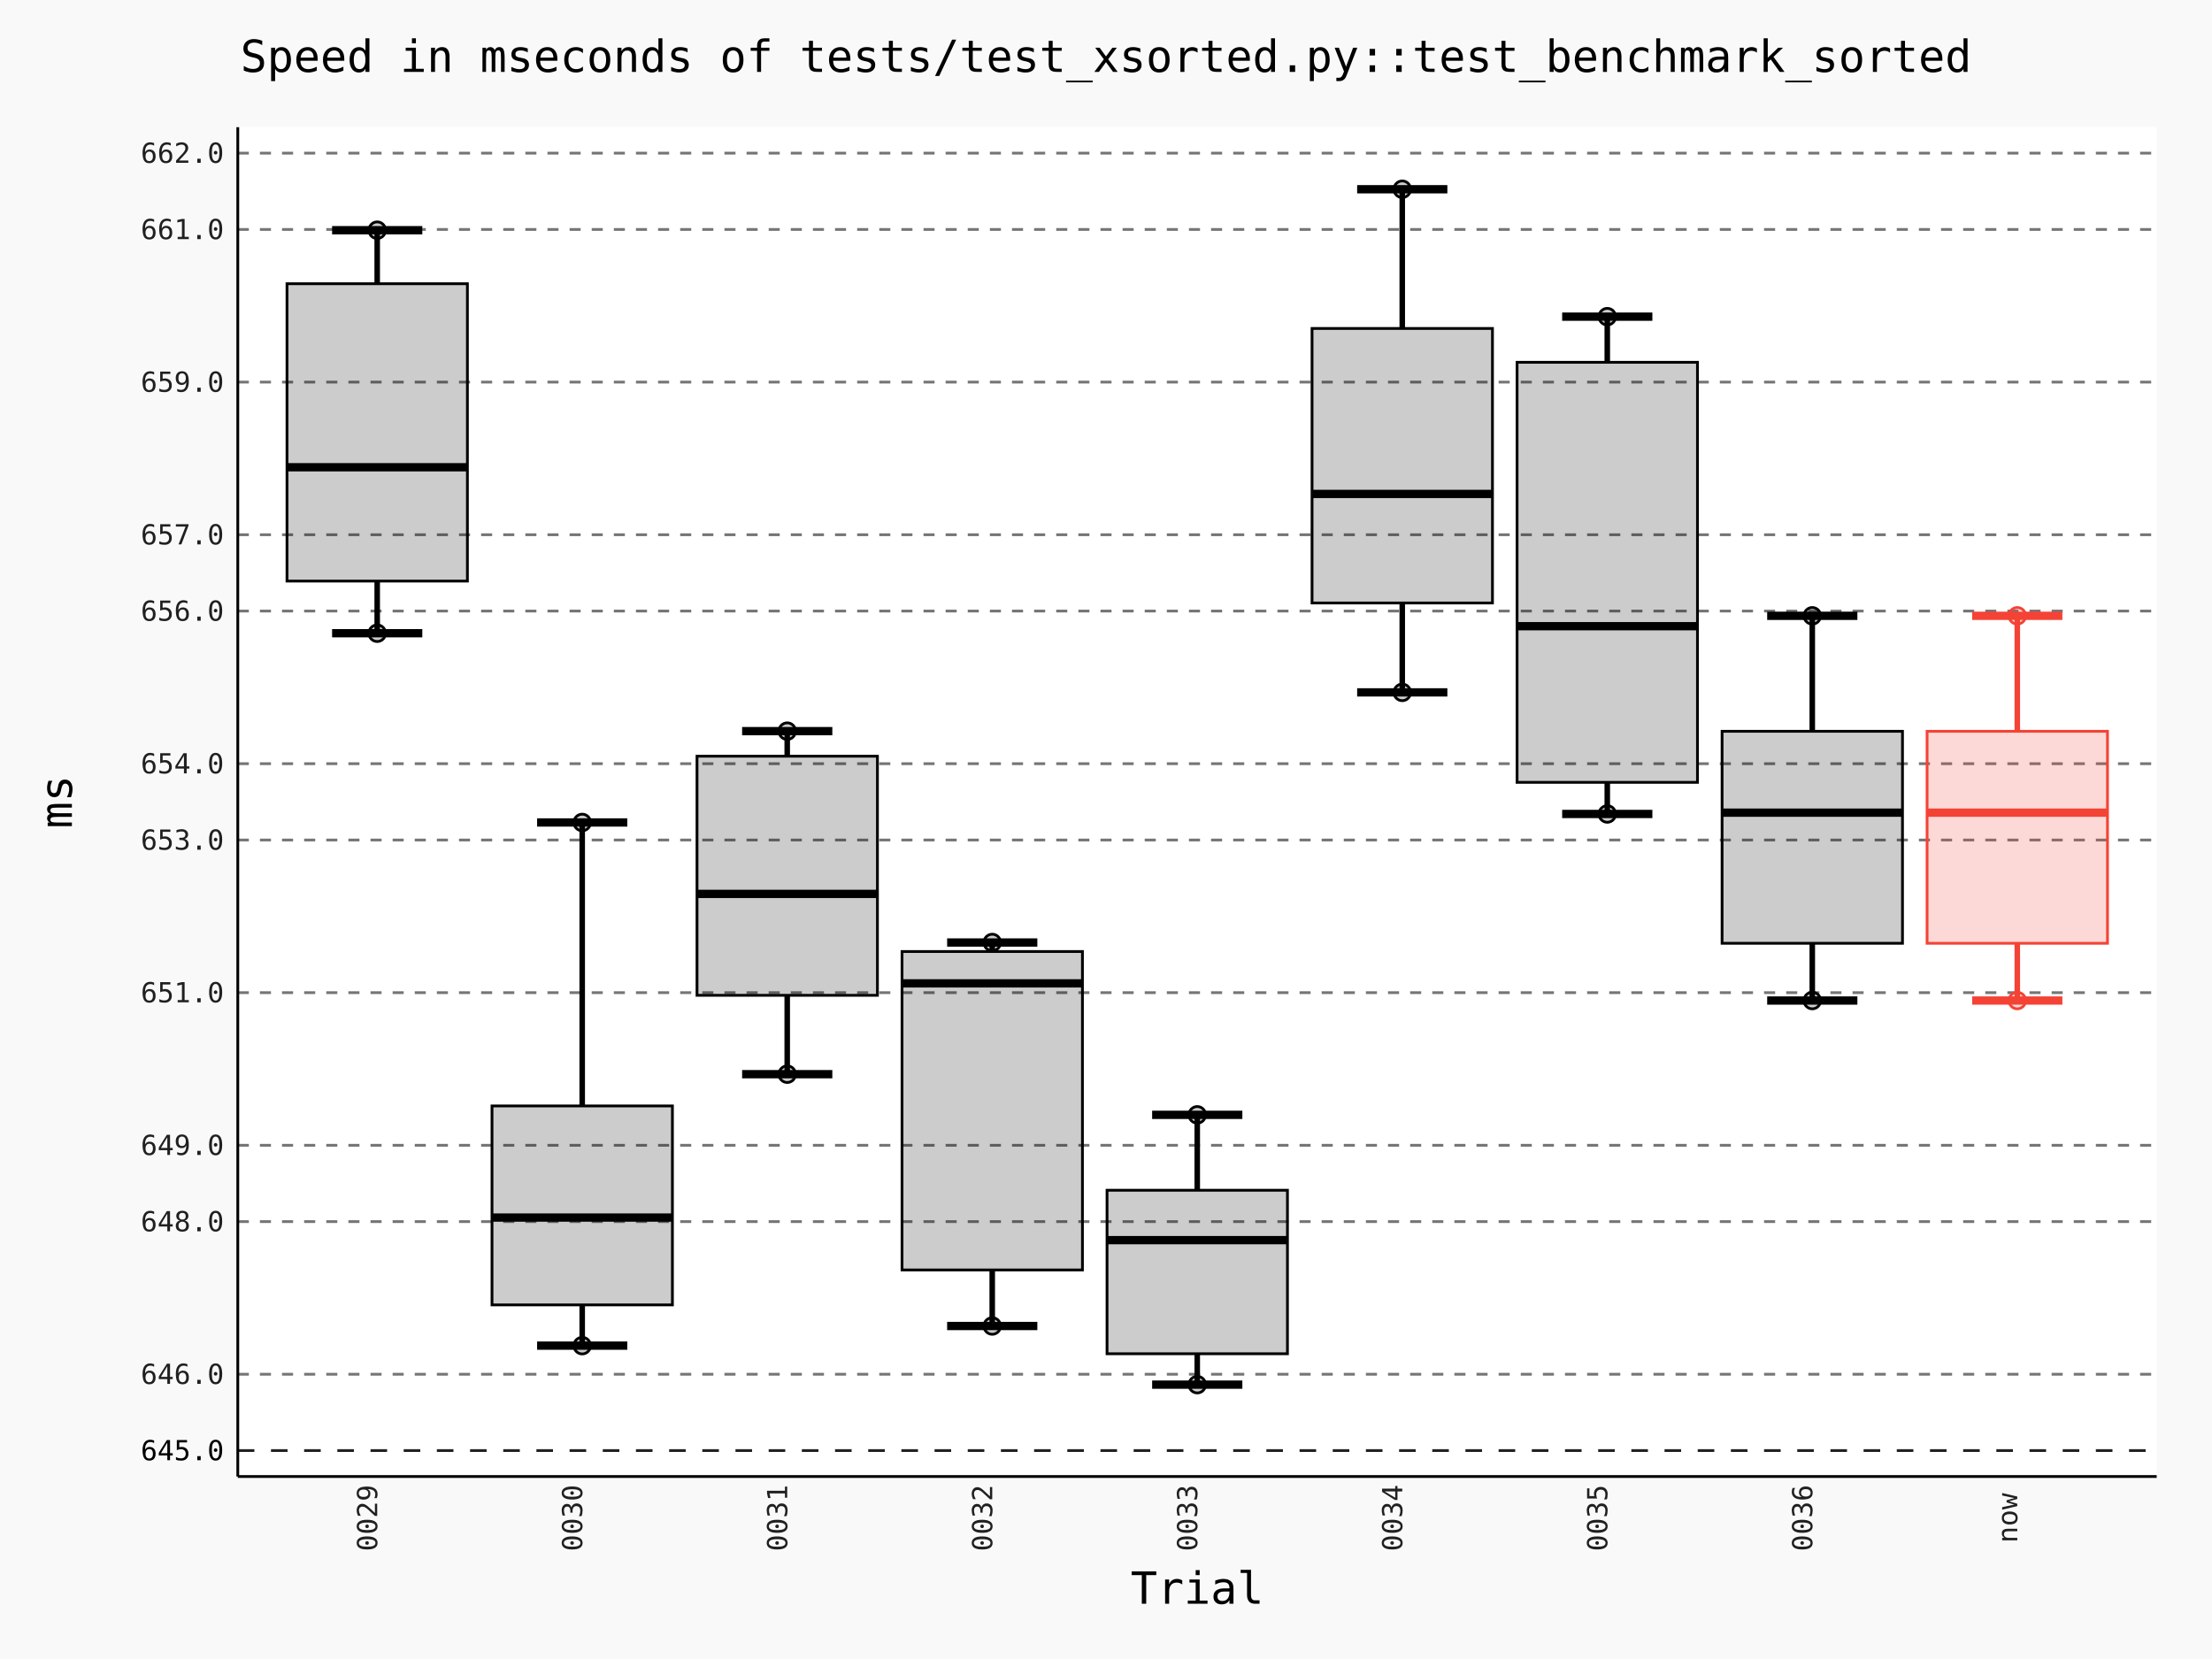
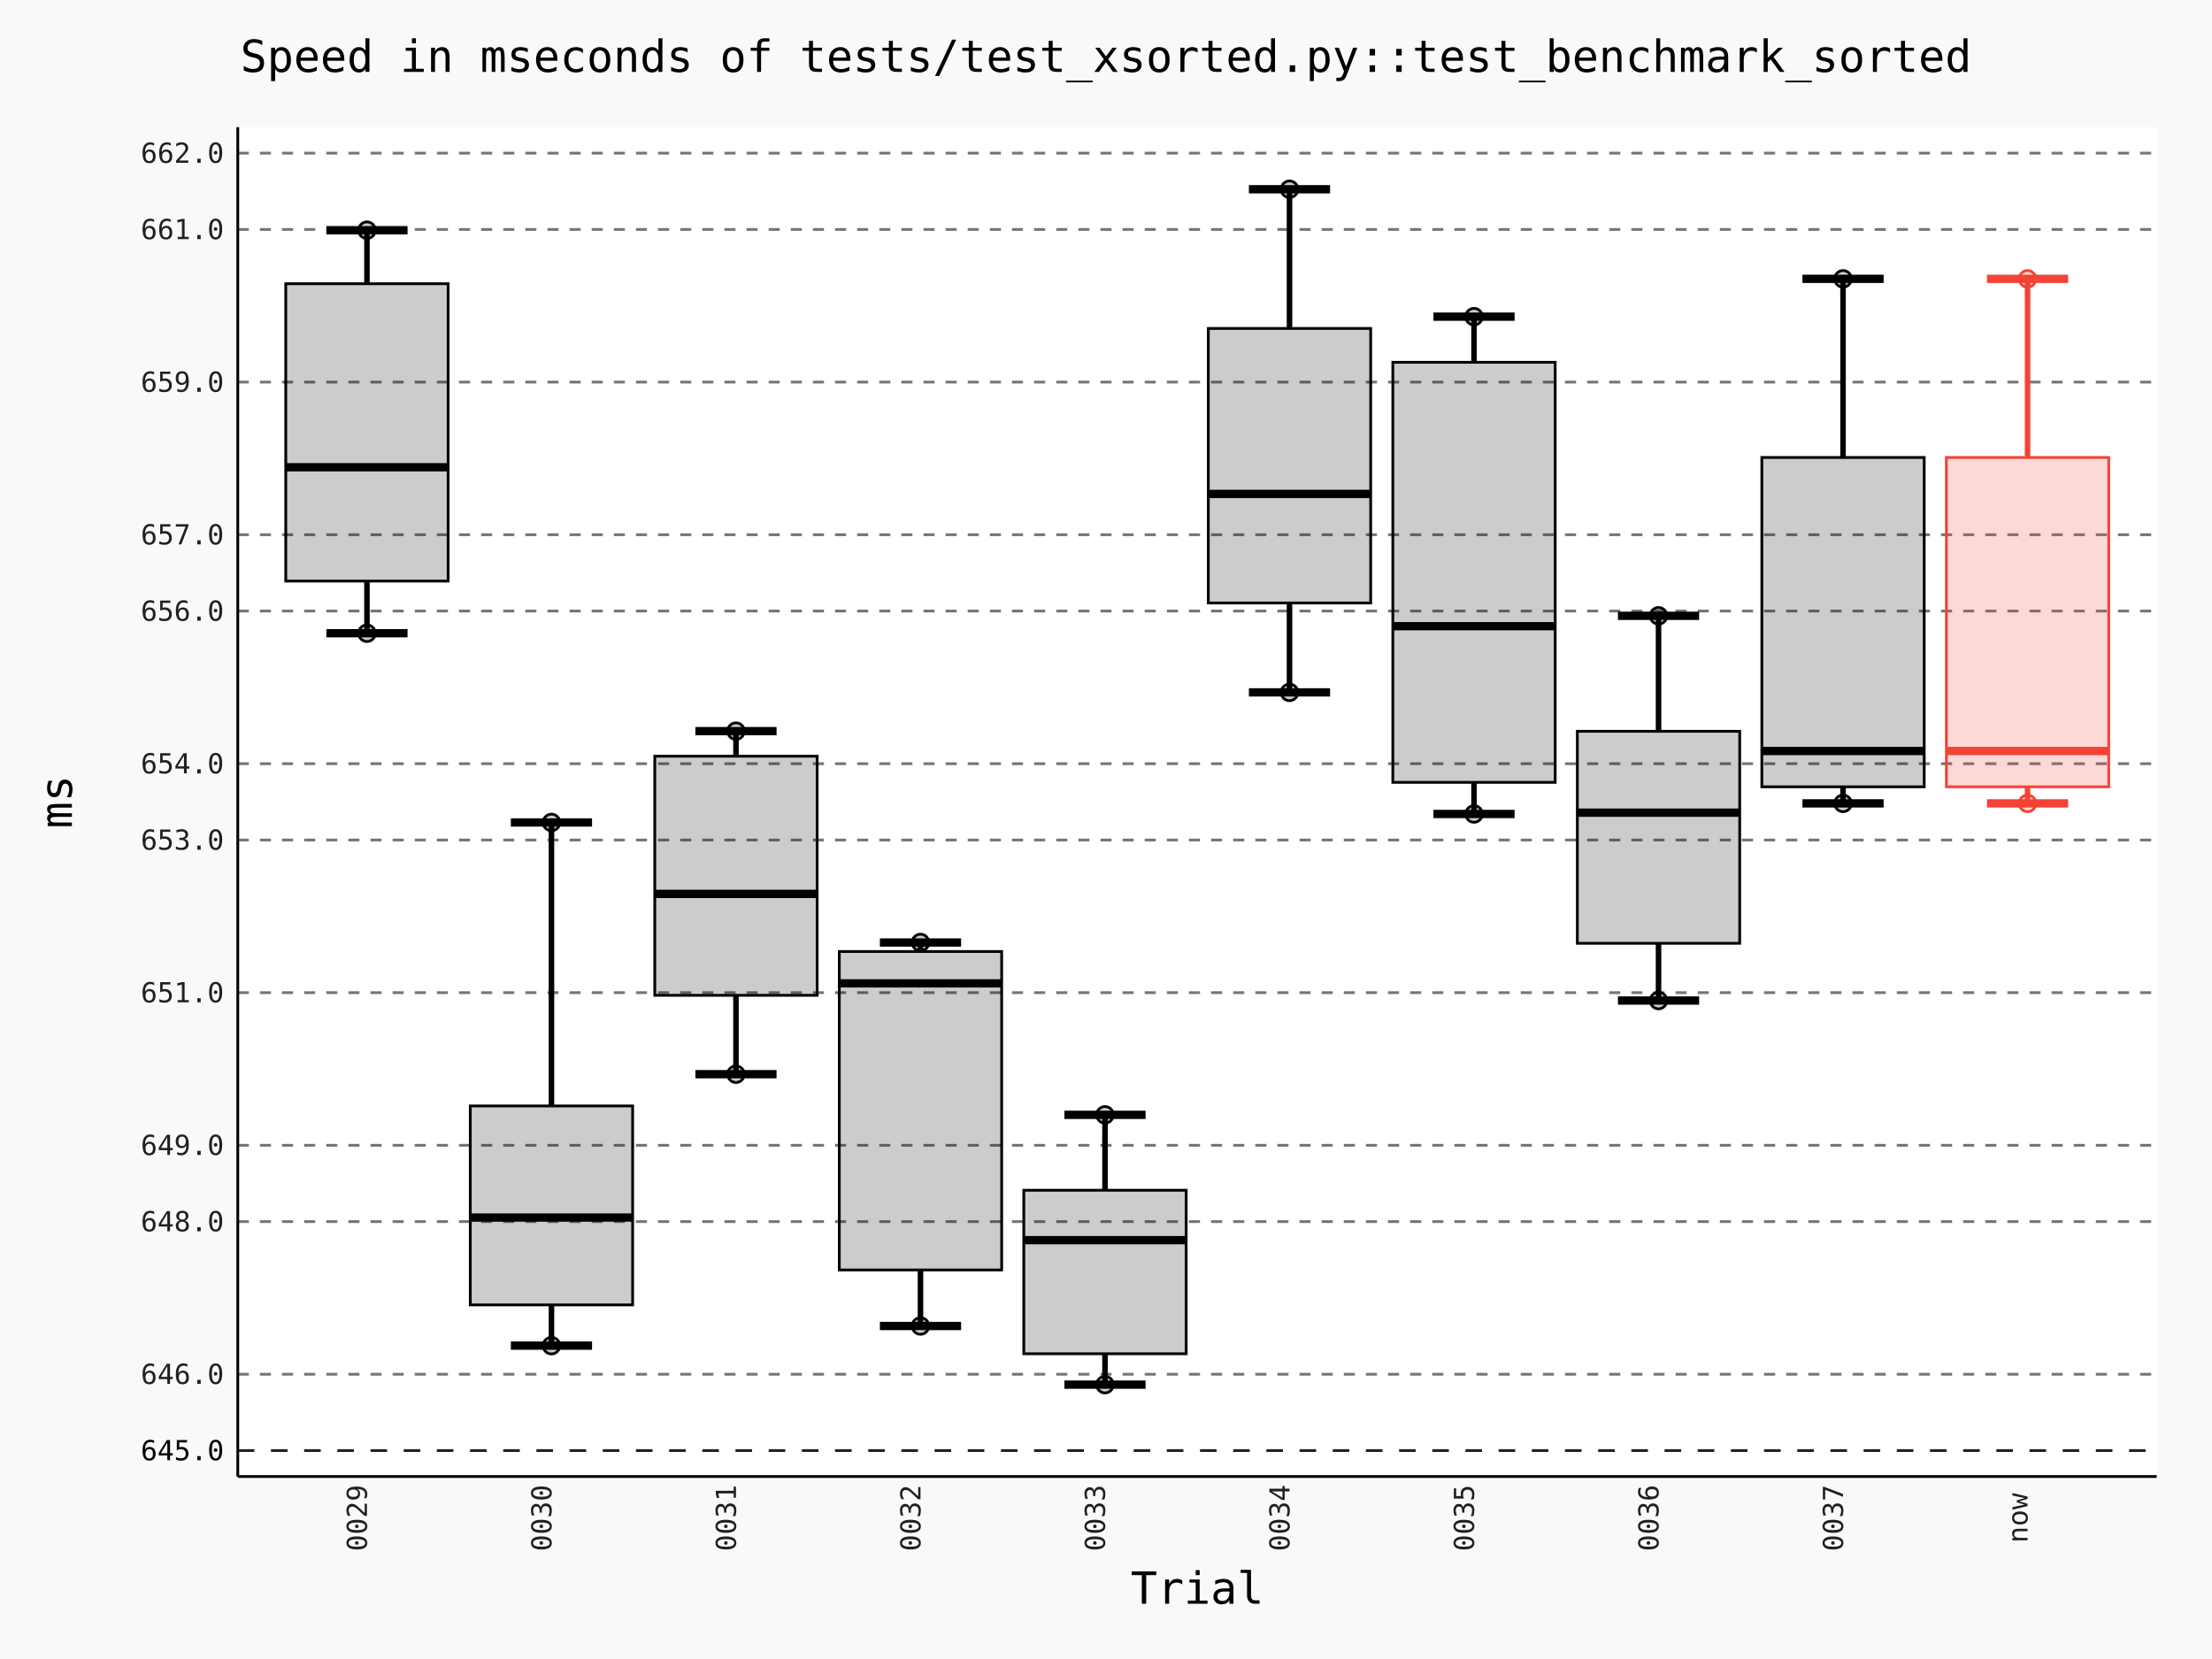
- <svg xmlns="http://www.w3.org/2000/svg" class="pygal-chart" id="chart-0f21a602-8381-48b9-8b95-83feaf18136b" viewBox="0 0 800 600">
+ <svg xmlns="http://www.w3.org/2000/svg" class="pygal-chart" id="chart-0469963e-b8f3-4247-907c-a966543af369" viewBox="0 0 800 600">
  <defs>
-     <style type="text/css">#chart-0f21a602-8381-48b9-8b95-83feaf18136b{-webkit-user-select:none;-webkit-font-smoothing:antialiased;font-family:Consolas,"Deja Vu Sans Mono","Bitstream Vera Sans Mono","Courier New",monospace}#chart-0f21a602-8381-48b9-8b95-83feaf18136b .title{font-family:Consolas,"Deja Vu Sans Mono","Bitstream Vera Sans Mono","Courier New",monospace;font-size:16px}#chart-0f21a602-8381-48b9-8b95-83feaf18136b .legends .legend text{font-family:Consolas,"Deja Vu Sans Mono","Bitstream Vera Sans Mono","Courier New",monospace;font-size:14px}#chart-0f21a602-8381-48b9-8b95-83feaf18136b .axis text{font-family:Consolas,"Deja Vu Sans Mono","Bitstream Vera Sans Mono","Courier New",monospace;font-size:10px}#chart-0f21a602-8381-48b9-8b95-83feaf18136b .axis text.major{font-family:Consolas,"Deja Vu Sans Mono","Bitstream Vera Sans Mono","Courier New",monospace;font-size:10px}#chart-0f21a602-8381-48b9-8b95-83feaf18136b .series text{font-family:Consolas,"Deja Vu Sans Mono","Bitstream Vera Sans Mono","Courier New",monospace;font-size:8px}#chart-0f21a602-8381-48b9-8b95-83feaf18136b .tooltip{font-family:Consolas,"Deja Vu Sans Mono","Bitstream Vera Sans Mono","Courier New",monospace;font-size:14px}#chart-0f21a602-8381-48b9-8b95-83feaf18136b text.no_data{font-family:Consolas,"Deja Vu Sans Mono","Bitstream Vera Sans Mono","Courier New",monospace;font-size:64px}
- #chart-0f21a602-8381-48b9-8b95-83feaf18136b{background-color:rgba(249,249,249,1)}#chart-0f21a602-8381-48b9-8b95-83feaf18136b path,#chart-0f21a602-8381-48b9-8b95-83feaf18136b line,#chart-0f21a602-8381-48b9-8b95-83feaf18136b rect,#chart-0f21a602-8381-48b9-8b95-83feaf18136b circle{-webkit-transition:150ms;-moz-transition:150ms;transition:150ms}#chart-0f21a602-8381-48b9-8b95-83feaf18136b .graph &gt; .background{fill:rgba(249,249,249,1)}#chart-0f21a602-8381-48b9-8b95-83feaf18136b .plot &gt; .background{fill:rgba(255,255,255,1)}#chart-0f21a602-8381-48b9-8b95-83feaf18136b .graph{fill:rgba(0,0,0,.87)}#chart-0f21a602-8381-48b9-8b95-83feaf18136b text.no_data{fill:rgba(0,0,0,1)}#chart-0f21a602-8381-48b9-8b95-83feaf18136b .title{fill:rgba(0,0,0,1)}#chart-0f21a602-8381-48b9-8b95-83feaf18136b .legends .legend text{fill:rgba(0,0,0,.87)}#chart-0f21a602-8381-48b9-8b95-83feaf18136b .legends .legend:hover text{fill:rgba(0,0,0,1)}#chart-0f21a602-8381-48b9-8b95-83feaf18136b .axis .line{stroke:rgba(0,0,0,1)}#chart-0f21a602-8381-48b9-8b95-83feaf18136b .axis .guide.line{stroke:rgba(0,0,0,.54)}#chart-0f21a602-8381-48b9-8b95-83feaf18136b .axis .major.line{stroke:rgba(0,0,0,.87)}#chart-0f21a602-8381-48b9-8b95-83feaf18136b .axis text.major{fill:rgba(0,0,0,1)}#chart-0f21a602-8381-48b9-8b95-83feaf18136b .axis.y .guides:hover .guide.line,#chart-0f21a602-8381-48b9-8b95-83feaf18136b .line-graph .axis.x .guides:hover .guide.line,#chart-0f21a602-8381-48b9-8b95-83feaf18136b .stackedline-graph .axis.x .guides:hover .guide.line,#chart-0f21a602-8381-48b9-8b95-83feaf18136b .xy-graph .axis.x .guides:hover .guide.line{stroke:rgba(0,0,0,1)}#chart-0f21a602-8381-48b9-8b95-83feaf18136b .axis .guides:hover text{fill:rgba(0,0,0,1)}#chart-0f21a602-8381-48b9-8b95-83feaf18136b .reactive{fill-opacity:.7}#chart-0f21a602-8381-48b9-8b95-83feaf18136b .reactive.active,#chart-0f21a602-8381-48b9-8b95-83feaf18136b .active .reactive{fill-opacity:.8;stroke-width:4}#chart-0f21a602-8381-48b9-8b95-83feaf18136b .series text{fill:rgba(0,0,0,1)}#chart-0f21a602-8381-48b9-8b95-83feaf18136b .tooltip rect{fill:rgba(255,255,255,1);stroke:rgba(0,0,0,1);-webkit-transition:opacity 150ms;-moz-transition:opacity 150ms;transition:opacity 150ms}#chart-0f21a602-8381-48b9-8b95-83feaf18136b .tooltip .label{fill:rgba(0,0,0,.87)}#chart-0f21a602-8381-48b9-8b95-83feaf18136b .tooltip .label{fill:rgba(0,0,0,.87)}#chart-0f21a602-8381-48b9-8b95-83feaf18136b .tooltip .legend{font-size:.8em;fill:rgba(0,0,0,.54)}#chart-0f21a602-8381-48b9-8b95-83feaf18136b .tooltip .x_label{font-size:.6em;fill:rgba(0,0,0,1)}#chart-0f21a602-8381-48b9-8b95-83feaf18136b .tooltip .value{font-size:1.5em}#chart-0f21a602-8381-48b9-8b95-83feaf18136b .map-element{fill:rgba(0,0,0,.87);stroke:rgba(0,0,0,.54) !important;opacity:.9;stroke-width:3;-webkit-transition:opacity 150ms;-moz-transition:opacity 150ms;transition:opacity 150ms}#chart-0f21a602-8381-48b9-8b95-83feaf18136b .map-element:hover{opacity:1;stroke-width:10}#chart-0f21a602-8381-48b9-8b95-83feaf18136b .color-0,#chart-0f21a602-8381-48b9-8b95-83feaf18136b .color-0 a:visited{stroke:#000000;fill:#000000}#chart-0f21a602-8381-48b9-8b95-83feaf18136b .color-1,#chart-0f21a602-8381-48b9-8b95-83feaf18136b .color-1 a:visited{stroke:#000000;fill:#000000}#chart-0f21a602-8381-48b9-8b95-83feaf18136b .color-2,#chart-0f21a602-8381-48b9-8b95-83feaf18136b .color-2 a:visited{stroke:#000000;fill:#000000}#chart-0f21a602-8381-48b9-8b95-83feaf18136b .color-3,#chart-0f21a602-8381-48b9-8b95-83feaf18136b .color-3 a:visited{stroke:#000000;fill:#000000}#chart-0f21a602-8381-48b9-8b95-83feaf18136b .color-4,#chart-0f21a602-8381-48b9-8b95-83feaf18136b .color-4 a:visited{stroke:#000000;fill:#000000}#chart-0f21a602-8381-48b9-8b95-83feaf18136b .color-5,#chart-0f21a602-8381-48b9-8b95-83feaf18136b .color-5 a:visited{stroke:#000000;fill:#000000}#chart-0f21a602-8381-48b9-8b95-83feaf18136b .color-6,#chart-0f21a602-8381-48b9-8b95-83feaf18136b .color-6 a:visited{stroke:#000000;fill:#000000}#chart-0f21a602-8381-48b9-8b95-83feaf18136b .color-7,#chart-0f21a602-8381-48b9-8b95-83feaf18136b .color-7 a:visited{stroke:#000000;fill:#000000}#chart-0f21a602-8381-48b9-8b95-83feaf18136b .color-8,#chart-0f21a602-8381-48b9-8b95-83feaf18136b .color-8 a:visited{stroke:#F44336;fill:#F44336}#chart-0f21a602-8381-48b9-8b95-83feaf18136b .text-overlay .color-0 text{fill:white}#chart-0f21a602-8381-48b9-8b95-83feaf18136b .text-overlay .color-1 text{fill:white}#chart-0f21a602-8381-48b9-8b95-83feaf18136b .text-overlay .color-2 text{fill:white}#chart-0f21a602-8381-48b9-8b95-83feaf18136b .text-overlay .color-3 text{fill:white}#chart-0f21a602-8381-48b9-8b95-83feaf18136b .text-overlay .color-4 text{fill:white}#chart-0f21a602-8381-48b9-8b95-83feaf18136b .text-overlay .color-5 text{fill:white}#chart-0f21a602-8381-48b9-8b95-83feaf18136b .text-overlay .color-6 text{fill:white}#chart-0f21a602-8381-48b9-8b95-83feaf18136b .text-overlay .color-7 text{fill:white}#chart-0f21a602-8381-48b9-8b95-83feaf18136b .text-overlay .color-8 text{fill:black}
- #chart-0f21a602-8381-48b9-8b95-83feaf18136b text.no_data{text-anchor:middle}#chart-0f21a602-8381-48b9-8b95-83feaf18136b .guide.line{fill-opacity:0}#chart-0f21a602-8381-48b9-8b95-83feaf18136b .centered{text-anchor:middle}#chart-0f21a602-8381-48b9-8b95-83feaf18136b .title{text-anchor:middle}#chart-0f21a602-8381-48b9-8b95-83feaf18136b .legends .legend text{fill-opacity:1}#chart-0f21a602-8381-48b9-8b95-83feaf18136b .axis.x text{text-anchor:middle}#chart-0f21a602-8381-48b9-8b95-83feaf18136b .axis.x:not(.web) text[transform]{text-anchor:start}#chart-0f21a602-8381-48b9-8b95-83feaf18136b .axis.y text{text-anchor:end}#chart-0f21a602-8381-48b9-8b95-83feaf18136b .axis.y2 text{text-anchor:start}#chart-0f21a602-8381-48b9-8b95-83feaf18136b .axis .guide.line{stroke-dasharray:4,4}#chart-0f21a602-8381-48b9-8b95-83feaf18136b .axis .major.guide.line{stroke-dasharray:6,6}#chart-0f21a602-8381-48b9-8b95-83feaf18136b .horizontal .axis.y .guide.line,#chart-0f21a602-8381-48b9-8b95-83feaf18136b .horizontal .axis.y2 .guide.line,#chart-0f21a602-8381-48b9-8b95-83feaf18136b .vertical .axis.x .guide.line{opacity:0}#chart-0f21a602-8381-48b9-8b95-83feaf18136b .horizontal .axis.always_show .guide.line,#chart-0f21a602-8381-48b9-8b95-83feaf18136b .vertical .axis.always_show .guide.line{opacity:1 !important}#chart-0f21a602-8381-48b9-8b95-83feaf18136b .axis.y .guides:hover .guide.line,#chart-0f21a602-8381-48b9-8b95-83feaf18136b .axis.y2 .guides:hover .guide.line,#chart-0f21a602-8381-48b9-8b95-83feaf18136b .axis.x .guides:hover .guide.line{opacity:1}#chart-0f21a602-8381-48b9-8b95-83feaf18136b .axis .guides:hover text{opacity:1}#chart-0f21a602-8381-48b9-8b95-83feaf18136b .nofill{fill:none}#chart-0f21a602-8381-48b9-8b95-83feaf18136b .subtle-fill{fill-opacity:.2}#chart-0f21a602-8381-48b9-8b95-83feaf18136b .dot{stroke-width:1px;fill-opacity:1}#chart-0f21a602-8381-48b9-8b95-83feaf18136b .dot.active{stroke-width:5px}#chart-0f21a602-8381-48b9-8b95-83feaf18136b .dot.negative{fill:transparent}#chart-0f21a602-8381-48b9-8b95-83feaf18136b text,#chart-0f21a602-8381-48b9-8b95-83feaf18136b tspan{stroke:none !important}#chart-0f21a602-8381-48b9-8b95-83feaf18136b .series text.active{opacity:1}#chart-0f21a602-8381-48b9-8b95-83feaf18136b .tooltip rect{fill-opacity:.95;stroke-width:.5}#chart-0f21a602-8381-48b9-8b95-83feaf18136b .tooltip text{fill-opacity:1}
+     <style type="text/css">#chart-0469963e-b8f3-4247-907c-a966543af369{-webkit-user-select:none;-webkit-font-smoothing:antialiased;font-family:Consolas,"Deja Vu Sans Mono","Bitstream Vera Sans Mono","Courier New",monospace}#chart-0469963e-b8f3-4247-907c-a966543af369 .title{font-family:Consolas,"Deja Vu Sans Mono","Bitstream Vera Sans Mono","Courier New",monospace;font-size:16px}#chart-0469963e-b8f3-4247-907c-a966543af369 .legends .legend text{font-family:Consolas,"Deja Vu Sans Mono","Bitstream Vera Sans Mono","Courier New",monospace;font-size:14px}#chart-0469963e-b8f3-4247-907c-a966543af369 .axis text{font-family:Consolas,"Deja Vu Sans Mono","Bitstream Vera Sans Mono","Courier New",monospace;font-size:10px}#chart-0469963e-b8f3-4247-907c-a966543af369 .axis text.major{font-family:Consolas,"Deja Vu Sans Mono","Bitstream Vera Sans Mono","Courier New",monospace;font-size:10px}#chart-0469963e-b8f3-4247-907c-a966543af369 .series text{font-family:Consolas,"Deja Vu Sans Mono","Bitstream Vera Sans Mono","Courier New",monospace;font-size:8px}#chart-0469963e-b8f3-4247-907c-a966543af369 .tooltip{font-family:Consolas,"Deja Vu Sans Mono","Bitstream Vera Sans Mono","Courier New",monospace;font-size:14px}#chart-0469963e-b8f3-4247-907c-a966543af369 text.no_data{font-family:Consolas,"Deja Vu Sans Mono","Bitstream Vera Sans Mono","Courier New",monospace;font-size:64px}
+ #chart-0469963e-b8f3-4247-907c-a966543af369{background-color:rgba(249,249,249,1)}#chart-0469963e-b8f3-4247-907c-a966543af369 path,#chart-0469963e-b8f3-4247-907c-a966543af369 line,#chart-0469963e-b8f3-4247-907c-a966543af369 rect,#chart-0469963e-b8f3-4247-907c-a966543af369 circle{-webkit-transition:150ms;-moz-transition:150ms;transition:150ms}#chart-0469963e-b8f3-4247-907c-a966543af369 .graph &gt; .background{fill:rgba(249,249,249,1)}#chart-0469963e-b8f3-4247-907c-a966543af369 .plot &gt; .background{fill:rgba(255,255,255,1)}#chart-0469963e-b8f3-4247-907c-a966543af369 .graph{fill:rgba(0,0,0,.87)}#chart-0469963e-b8f3-4247-907c-a966543af369 text.no_data{fill:rgba(0,0,0,1)}#chart-0469963e-b8f3-4247-907c-a966543af369 .title{fill:rgba(0,0,0,1)}#chart-0469963e-b8f3-4247-907c-a966543af369 .legends .legend text{fill:rgba(0,0,0,.87)}#chart-0469963e-b8f3-4247-907c-a966543af369 .legends .legend:hover text{fill:rgba(0,0,0,1)}#chart-0469963e-b8f3-4247-907c-a966543af369 .axis .line{stroke:rgba(0,0,0,1)}#chart-0469963e-b8f3-4247-907c-a966543af369 .axis .guide.line{stroke:rgba(0,0,0,.54)}#chart-0469963e-b8f3-4247-907c-a966543af369 .axis .major.line{stroke:rgba(0,0,0,.87)}#chart-0469963e-b8f3-4247-907c-a966543af369 .axis text.major{fill:rgba(0,0,0,1)}#chart-0469963e-b8f3-4247-907c-a966543af369 .axis.y .guides:hover .guide.line,#chart-0469963e-b8f3-4247-907c-a966543af369 .line-graph .axis.x .guides:hover .guide.line,#chart-0469963e-b8f3-4247-907c-a966543af369 .stackedline-graph .axis.x .guides:hover .guide.line,#chart-0469963e-b8f3-4247-907c-a966543af369 .xy-graph .axis.x .guides:hover .guide.line{stroke:rgba(0,0,0,1)}#chart-0469963e-b8f3-4247-907c-a966543af369 .axis .guides:hover text{fill:rgba(0,0,0,1)}#chart-0469963e-b8f3-4247-907c-a966543af369 .reactive{fill-opacity:.7}#chart-0469963e-b8f3-4247-907c-a966543af369 .reactive.active,#chart-0469963e-b8f3-4247-907c-a966543af369 .active .reactive{fill-opacity:.8;stroke-width:4}#chart-0469963e-b8f3-4247-907c-a966543af369 .series text{fill:rgba(0,0,0,1)}#chart-0469963e-b8f3-4247-907c-a966543af369 .tooltip rect{fill:rgba(255,255,255,1);stroke:rgba(0,0,0,1);-webkit-transition:opacity 150ms;-moz-transition:opacity 150ms;transition:opacity 150ms}#chart-0469963e-b8f3-4247-907c-a966543af369 .tooltip .label{fill:rgba(0,0,0,.87)}#chart-0469963e-b8f3-4247-907c-a966543af369 .tooltip .label{fill:rgba(0,0,0,.87)}#chart-0469963e-b8f3-4247-907c-a966543af369 .tooltip .legend{font-size:.8em;fill:rgba(0,0,0,.54)}#chart-0469963e-b8f3-4247-907c-a966543af369 .tooltip .x_label{font-size:.6em;fill:rgba(0,0,0,1)}#chart-0469963e-b8f3-4247-907c-a966543af369 .tooltip .value{font-size:1.5em}#chart-0469963e-b8f3-4247-907c-a966543af369 .map-element{fill:rgba(0,0,0,.87);stroke:rgba(0,0,0,.54) !important;opacity:.9;stroke-width:3;-webkit-transition:opacity 150ms;-moz-transition:opacity 150ms;transition:opacity 150ms}#chart-0469963e-b8f3-4247-907c-a966543af369 .map-element:hover{opacity:1;stroke-width:10}#chart-0469963e-b8f3-4247-907c-a966543af369 .color-0,#chart-0469963e-b8f3-4247-907c-a966543af369 .color-0 a:visited{stroke:#000000;fill:#000000}#chart-0469963e-b8f3-4247-907c-a966543af369 .color-1,#chart-0469963e-b8f3-4247-907c-a966543af369 .color-1 a:visited{stroke:#000000;fill:#000000}#chart-0469963e-b8f3-4247-907c-a966543af369 .color-2,#chart-0469963e-b8f3-4247-907c-a966543af369 .color-2 a:visited{stroke:#000000;fill:#000000}#chart-0469963e-b8f3-4247-907c-a966543af369 .color-3,#chart-0469963e-b8f3-4247-907c-a966543af369 .color-3 a:visited{stroke:#000000;fill:#000000}#chart-0469963e-b8f3-4247-907c-a966543af369 .color-4,#chart-0469963e-b8f3-4247-907c-a966543af369 .color-4 a:visited{stroke:#000000;fill:#000000}#chart-0469963e-b8f3-4247-907c-a966543af369 .color-5,#chart-0469963e-b8f3-4247-907c-a966543af369 .color-5 a:visited{stroke:#000000;fill:#000000}#chart-0469963e-b8f3-4247-907c-a966543af369 .color-6,#chart-0469963e-b8f3-4247-907c-a966543af369 .color-6 a:visited{stroke:#000000;fill:#000000}#chart-0469963e-b8f3-4247-907c-a966543af369 .color-7,#chart-0469963e-b8f3-4247-907c-a966543af369 .color-7 a:visited{stroke:#000000;fill:#000000}#chart-0469963e-b8f3-4247-907c-a966543af369 .color-8,#chart-0469963e-b8f3-4247-907c-a966543af369 .color-8 a:visited{stroke:#000000;fill:#000000}#chart-0469963e-b8f3-4247-907c-a966543af369 .color-9,#chart-0469963e-b8f3-4247-907c-a966543af369 .color-9 a:visited{stroke:#F44336;fill:#F44336}#chart-0469963e-b8f3-4247-907c-a966543af369 .text-overlay .color-0 text{fill:white}#chart-0469963e-b8f3-4247-907c-a966543af369 .text-overlay .color-1 text{fill:white}#chart-0469963e-b8f3-4247-907c-a966543af369 .text-overlay .color-2 text{fill:white}#chart-0469963e-b8f3-4247-907c-a966543af369 .text-overlay .color-3 text{fill:white}#chart-0469963e-b8f3-4247-907c-a966543af369 .text-overlay .color-4 text{fill:white}#chart-0469963e-b8f3-4247-907c-a966543af369 .text-overlay .color-5 text{fill:white}#chart-0469963e-b8f3-4247-907c-a966543af369 .text-overlay .color-6 text{fill:white}#chart-0469963e-b8f3-4247-907c-a966543af369 .text-overlay .color-7 text{fill:white}#chart-0469963e-b8f3-4247-907c-a966543af369 .text-overlay .color-8 text{fill:white}#chart-0469963e-b8f3-4247-907c-a966543af369 .text-overlay .color-9 text{fill:black}
+ #chart-0469963e-b8f3-4247-907c-a966543af369 text.no_data{text-anchor:middle}#chart-0469963e-b8f3-4247-907c-a966543af369 .guide.line{fill-opacity:0}#chart-0469963e-b8f3-4247-907c-a966543af369 .centered{text-anchor:middle}#chart-0469963e-b8f3-4247-907c-a966543af369 .title{text-anchor:middle}#chart-0469963e-b8f3-4247-907c-a966543af369 .legends .legend text{fill-opacity:1}#chart-0469963e-b8f3-4247-907c-a966543af369 .axis.x text{text-anchor:middle}#chart-0469963e-b8f3-4247-907c-a966543af369 .axis.x:not(.web) text[transform]{text-anchor:start}#chart-0469963e-b8f3-4247-907c-a966543af369 .axis.y text{text-anchor:end}#chart-0469963e-b8f3-4247-907c-a966543af369 .axis.y2 text{text-anchor:start}#chart-0469963e-b8f3-4247-907c-a966543af369 .axis .guide.line{stroke-dasharray:4,4}#chart-0469963e-b8f3-4247-907c-a966543af369 .axis .major.guide.line{stroke-dasharray:6,6}#chart-0469963e-b8f3-4247-907c-a966543af369 .horizontal .axis.y .guide.line,#chart-0469963e-b8f3-4247-907c-a966543af369 .horizontal .axis.y2 .guide.line,#chart-0469963e-b8f3-4247-907c-a966543af369 .vertical .axis.x .guide.line{opacity:0}#chart-0469963e-b8f3-4247-907c-a966543af369 .horizontal .axis.always_show .guide.line,#chart-0469963e-b8f3-4247-907c-a966543af369 .vertical .axis.always_show .guide.line{opacity:1 !important}#chart-0469963e-b8f3-4247-907c-a966543af369 .axis.y .guides:hover .guide.line,#chart-0469963e-b8f3-4247-907c-a966543af369 .axis.y2 .guides:hover .guide.line,#chart-0469963e-b8f3-4247-907c-a966543af369 .axis.x .guides:hover .guide.line{opacity:1}#chart-0469963e-b8f3-4247-907c-a966543af369 .axis .guides:hover text{opacity:1}#chart-0469963e-b8f3-4247-907c-a966543af369 .nofill{fill:none}#chart-0469963e-b8f3-4247-907c-a966543af369 .subtle-fill{fill-opacity:.2}#chart-0469963e-b8f3-4247-907c-a966543af369 .dot{stroke-width:1px;fill-opacity:1}#chart-0469963e-b8f3-4247-907c-a966543af369 .dot.active{stroke-width:5px}#chart-0469963e-b8f3-4247-907c-a966543af369 .dot.negative{fill:transparent}#chart-0469963e-b8f3-4247-907c-a966543af369 text,#chart-0469963e-b8f3-4247-907c-a966543af369 tspan{stroke:none !important}#chart-0469963e-b8f3-4247-907c-a966543af369 .series text.active{opacity:1}#chart-0469963e-b8f3-4247-907c-a966543af369 .tooltip rect{fill-opacity:.95;stroke-width:.5}#chart-0469963e-b8f3-4247-907c-a966543af369 .tooltip text{fill-opacity:1}
.axis.x text{text-anchor:middle !important}.tooltip .value{font-size:1em !important}</style>
  </defs>
  <g class="graph plot-graph vertical">
    <rect class="background" height="600" width="800" x="0" y="0" />
    <g class="plot" transform="translate(86, 46)">
      <rect class="background" height="488" width="694.0" x="0" y="0" />
      <g class="axis y">
        <path class="line" d="M0 488 h694" />
        <g class="guides">
          <path class="major guide line" d="M0 478.615 h694" />
          <text class="major" x="-5" y="482.115">645.0</text>
        </g>
        <g class="guides">
          <path class="guide line" d="M0 451.014 h694" />
          <text class="" x="-5" y="454.514">646.0</text>
        </g>
        <g class="guides">
          <path class="guide line" d="M0 395.81 h694" />
          <text class="" x="-5" y="399.31">648.0</text>
        </g>
        <g class="guides">
          <path class="guide line" d="M0 368.208 h694" />
          <text class="" x="-5" y="371.708">649.0</text>
        </g>
        <g class="guides">
          <path class="guide line" d="M0 313.005 h694" />
          <text class="" x="-5" y="316.505">651.0</text>
        </g>
        <g class="guides">
          <path class="guide line" d="M0 257.801 h694" />
          <text class="" x="-5" y="261.301">653.0</text>
        </g>
        <g class="guides">
          <path class="guide line" d="M0 230.199 h694" />
          <text class="" x="-5" y="233.699">654.0</text>
        </g>
        <g class="guides">
          <path class="guide line" d="M0 174.995 h694" />
          <text class="" x="-5" y="178.495">656.0</text>
        </g>
        <g class="guides">
          <path class="guide line" d="M0 147.394 h694" />
          <text class="" x="-5" y="150.894">657.0</text>
        </g>
        <g class="guides">
          <path class="guide line" d="M0 92.19 h694" />
          <text class="" x="-5" y="95.69">659.0</text>
        </g>
        <g class="guides">
          <path class="guide line" d="M0 36.986 h694" />
          <text class="" x="-5" y="40.486">661.0</text>
        </g>
        <g class="guides">
          <path class="guide line" d="M0 9.385 h694" />
          <text class="" x="-5" y="12.885">662.0</text>
        </g>
      </g>
      <g class="axis x">
        <path class="line" d="M0 0 v488" />
        <g class="guides">
-           <path class="guide line" d="M50.419 0 v488" />
-           <text class="" transform="rotate(-90 50.4188 503)" x="50.419" y="503.0">0029</text>
-         </g>
-         <g class="guides">
-           <path class="guide line" d="M124.564 0 v488" />
-           <text class="" transform="rotate(-90 124.5641 503)" x="124.564" y="503.0">0030</text>
-         </g>
-         <g class="guides">
-           <path class="guide line" d="M198.709 0 v488" />
-           <text class="" transform="rotate(-90 198.7094 503)" x="198.709" y="503.0">0031</text>
-         </g>
-         <g class="guides">
-           <path class="guide line" d="M272.855 0 v488" />
-           <text class="" transform="rotate(-90 272.8547 503)" x="272.855" y="503.0">0032</text>
-         </g>
-         <g class="guides">
-           <path class="guide line" d="M347 0 v488" />
-           <text class="" transform="rotate(-90 347 503)" x="347.0" y="503.0">0033</text>
-         </g>
-         <g class="guides">
-           <path class="guide line" d="M421.145 0 v488" />
-           <text class="" transform="rotate(-90 421.1453 503)" x="421.145" y="503.0">0034</text>
-         </g>
-         <g class="guides">
-           <path class="guide line" d="M495.291 0 v488" />
-           <text class="" transform="rotate(-90 495.2906 503)" x="495.291" y="503.0">0035</text>
-         </g>
-         <g class="guides">
-           <path class="guide line" d="M569.436 0 v488" />
-           <text class="" transform="rotate(-90 569.4359 503)" x="569.436" y="503.0">0036</text>
-         </g>
-         <g class="guides">
-           <path class="guide line" d="M643.581 0 v488" />
-           <text class="" transform="rotate(-90 643.5812 503)" x="643.581" y="503.0">now</text>
+           <path class="guide line" d="M46.712 0 v488" />
+           <text class="" transform="rotate(-90 46.71154 503)" x="46.712" y="503.0">0029</text>
+         </g>
+         <g class="guides">
+           <path class="guide line" d="M113.442 0 v488" />
+           <text class="" transform="rotate(-90 113.4423 503)" x="113.442" y="503.0">0030</text>
+         </g>
+         <g class="guides">
+           <path class="guide line" d="M180.173 0 v488" />
+           <text class="" transform="rotate(-90 180.1731 503)" x="180.173" y="503.0">0031</text>
+         </g>
+         <g class="guides">
+           <path class="guide line" d="M246.904 0 v488" />
+           <text class="" transform="rotate(-90 246.9038 503)" x="246.904" y="503.0">0032</text>
+         </g>
+         <g class="guides">
+           <path class="guide line" d="M313.635 0 v488" />
+           <text class="" transform="rotate(-90 313.6346 503)" x="313.635" y="503.0">0033</text>
+         </g>
+         <g class="guides">
+           <path class="guide line" d="M380.365 0 v488" />
+           <text class="" transform="rotate(-90 380.3654 503)" x="380.365" y="503.0">0034</text>
+         </g>
+         <g class="guides">
+           <path class="guide line" d="M447.096 0 v488" />
+           <text class="" transform="rotate(-90 447.0962 503)" x="447.096" y="503.0">0035</text>
+         </g>
+         <g class="guides">
+           <path class="guide line" d="M513.827 0 v488" />
+           <text class="" transform="rotate(-90 513.8269 503)" x="513.827" y="503.0">0036</text>
+         </g>
+         <g class="guides">
+           <path class="guide line" d="M580.558 0 v488" />
+           <text class="" transform="rotate(-90 580.5577 503)" x="580.558" y="503.0">0037</text>
+         </g>
+         <g class="guides">
+           <path class="guide line" d="M647.288 0 v488" />
+           <text class="" transform="rotate(-90 647.2885 503)" x="647.288" y="503.0">now</text>
        </g>
      </g>
      <g class="series serie-0 color-0">
        <g class="boxes">
          <g class="box">
-             <path class="reactive tooltip-trigger" d="M34.107 183.012 L66.731 183.012" stroke-width="3" />
-             <path class="reactive tooltip-trigger" d="M17.795 122.988 L83.043 122.988" stroke-width="3" />
-             <path class="reactive tooltip-trigger" d="M34.107 37.257 L66.731 37.257" stroke-width="3" />
-             <path class="reactive tooltip-trigger" d="M50.419 183.012 L50.419 164.158" stroke-width="2" />
-             <path class="reactive tooltip-trigger" d="M50.419 37.257 L50.419 56.614" stroke-width="2" />
-             <rect class="subtle-fill reactive tooltip-trigger" height="107.543" width="65.248" x="17.795" y="56.614" />
-             <circle class="subtle-fill reactive tooltip-trigger" cx="50.419" cy="183.012" r="3" />
-             <circle class="subtle-fill reactive tooltip-trigger" cx="50.419" cy="37.257" r="3" />
+             <path class="reactive tooltip-trigger" d="M32.031 183.012 L61.392 183.012" stroke-width="3" />
+             <path class="reactive tooltip-trigger" d="M17.35 122.988 L76.073 122.988" stroke-width="3" />
+             <path class="reactive tooltip-trigger" d="M32.031 37.257 L61.392 37.257" stroke-width="3" />
+             <path class="reactive tooltip-trigger" d="M46.712 183.012 L46.712 164.158" stroke-width="2" />
+             <path class="reactive tooltip-trigger" d="M46.712 37.257 L46.712 56.614" stroke-width="2" />
+             <rect class="subtle-fill reactive tooltip-trigger" height="107.543" width="58.723" x="17.35" y="56.614" />
+             <circle class="subtle-fill reactive tooltip-trigger" cx="46.712" cy="183.012" r="3" />
+             <circle class="subtle-fill reactive tooltip-trigger" cx="46.712" cy="37.257" r="3" />
          </g>
        </g>
      </g>
      <g class="series serie-1 color-1">
        <g class="boxes">
          <g class="box">
-             <path class="reactive tooltip-trigger" d="M108.252 440.669 L140.876 440.669" stroke-width="3" />
-             <path class="reactive tooltip-trigger" d="M91.94 394.349 L157.188 394.349" stroke-width="3" />
-             <path class="reactive tooltip-trigger" d="M108.252 251.456 L140.876 251.456" stroke-width="3" />
-             <path class="reactive tooltip-trigger" d="M124.564 440.669 L124.564 425.932" stroke-width="2" />
-             <path class="reactive tooltip-trigger" d="M124.564 251.456 L124.564 353.978" stroke-width="2" />
-             <rect class="subtle-fill reactive tooltip-trigger" height="71.954" width="65.248" x="91.94" y="353.978" />
-             <circle class="subtle-fill reactive tooltip-trigger" cx="124.564" cy="440.669" r="3" />
-             <circle class="subtle-fill reactive tooltip-trigger" cx="124.564" cy="251.456" r="3" />
+             <path class="reactive tooltip-trigger" d="M98.762 440.669 L128.123 440.669" stroke-width="3" />
+             <path class="reactive tooltip-trigger" d="M84.081 394.349 L142.804 394.349" stroke-width="3" />
+             <path class="reactive tooltip-trigger" d="M98.762 251.456 L128.123 251.456" stroke-width="3" />
+             <path class="reactive tooltip-trigger" d="M113.442 440.669 L113.442 425.932" stroke-width="2" />
+             <path class="reactive tooltip-trigger" d="M113.442 251.456 L113.442 353.978" stroke-width="2" />
+             <rect class="subtle-fill reactive tooltip-trigger" height="71.954" width="58.723" x="84.081" y="353.978" />
+             <circle class="subtle-fill reactive tooltip-trigger" cx="113.442" cy="440.669" r="3" />
+             <circle class="subtle-fill reactive tooltip-trigger" cx="113.442" cy="251.456" r="3" />
          </g>
        </g>
      </g>
      <g class="series serie-2 color-2">
        <g class="boxes">
          <g class="box">
-             <path class="reactive tooltip-trigger" d="M182.397 342.495 L215.021 342.495" stroke-width="3" />
-             <path class="reactive tooltip-trigger" d="M166.085 277.29 L231.333 277.29" stroke-width="3" />
-             <path class="reactive tooltip-trigger" d="M182.397 218.427 L215.021 218.427" stroke-width="3" />
-             <path class="reactive tooltip-trigger" d="M198.709 342.495 L198.709 313.968" stroke-width="2" />
-             <path class="reactive tooltip-trigger" d="M198.709 218.427 L198.709 227.493" stroke-width="2" />
-             <rect class="subtle-fill reactive tooltip-trigger" height="86.475" width="65.248" x="166.085" y="227.493" />
-             <circle class="subtle-fill reactive tooltip-trigger" cx="198.709" cy="342.495" r="3" />
-             <circle class="subtle-fill reactive tooltip-trigger" cx="198.709" cy="218.427" r="3" />
+             <path class="reactive tooltip-trigger" d="M165.492 342.495 L194.854 342.495" stroke-width="3" />
+             <path class="reactive tooltip-trigger" d="M150.812 277.29 L209.535 277.29" stroke-width="3" />
+             <path class="reactive tooltip-trigger" d="M165.492 218.427 L194.854 218.427" stroke-width="3" />
+             <path class="reactive tooltip-trigger" d="M180.173 342.495 L180.173 313.968" stroke-width="2" />
+             <path class="reactive tooltip-trigger" d="M180.173 218.427 L180.173 227.493" stroke-width="2" />
+             <rect class="subtle-fill reactive tooltip-trigger" height="86.475" width="58.723" x="150.812" y="227.493" />
+             <circle class="subtle-fill reactive tooltip-trigger" cx="180.173" cy="342.495" r="3" />
+             <circle class="subtle-fill reactive tooltip-trigger" cx="180.173" cy="218.427" r="3" />
          </g>
        </g>
      </g>
      <g class="series serie-3 color-3">
        <g class="boxes">
          <g class="box">
-             <path class="reactive tooltip-trigger" d="M256.543 433.565 L289.167 433.565" stroke-width="3" />
-             <path class="reactive tooltip-trigger" d="M240.231 309.648 L305.479 309.648" stroke-width="3" />
-             <path class="reactive tooltip-trigger" d="M256.543 294.87 L289.167 294.87" stroke-width="3" />
-             <path class="reactive tooltip-trigger" d="M272.855 433.565 L272.855 413.296" stroke-width="2" />
-             <path class="reactive tooltip-trigger" d="M272.855 294.87 L272.855 298.131" stroke-width="2" />
-             <rect class="subtle-fill reactive tooltip-trigger" height="115.165" width="65.248" x="240.231" y="298.131" />
-             <circle class="subtle-fill reactive tooltip-trigger" cx="272.855" cy="433.565" r="3" />
-             <circle class="subtle-fill reactive tooltip-trigger" cx="272.855" cy="294.87" r="3" />
+             <path class="reactive tooltip-trigger" d="M232.223 433.565 L261.585 433.565" stroke-width="3" />
+             <path class="reactive tooltip-trigger" d="M217.542 309.648 L276.265 309.648" stroke-width="3" />
+             <path class="reactive tooltip-trigger" d="M232.223 294.87 L261.585 294.87" stroke-width="3" />
+             <path class="reactive tooltip-trigger" d="M246.904 433.565 L246.904 413.296" stroke-width="2" />
+             <path class="reactive tooltip-trigger" d="M246.904 294.87 L246.904 298.131" stroke-width="2" />
+             <rect class="subtle-fill reactive tooltip-trigger" height="115.165" width="58.723" x="217.542" y="298.131" />
+             <circle class="subtle-fill reactive tooltip-trigger" cx="246.904" cy="433.565" r="3" />
+             <circle class="subtle-fill reactive tooltip-trigger" cx="246.904" cy="294.87" r="3" />
          </g>
        </g>
      </g>
      <g class="series serie-4 color-4">
        <g class="boxes">
          <g class="box">
-             <path class="reactive tooltip-trigger" d="M330.688 454.775 L363.312 454.775" stroke-width="3" />
-             <path class="reactive tooltip-trigger" d="M314.376 402.511 L379.624 402.511" stroke-width="3" />
-             <path class="reactive tooltip-trigger" d="M330.688 357.198 L363.312 357.198" stroke-width="3" />
-             <path class="reactive tooltip-trigger" d="M347 454.775 L347 443.601" stroke-width="2" />
-             <path class="reactive tooltip-trigger" d="M347 357.198 L347 384.467" stroke-width="2" />
-             <rect class="subtle-fill reactive tooltip-trigger" height="59.134" width="65.248" x="314.376" y="384.467" />
-             <circle class="subtle-fill reactive tooltip-trigger" cx="347.0" cy="454.775" r="3" />
-             <circle class="subtle-fill reactive tooltip-trigger" cx="347.0" cy="357.198" r="3" />
+             <path class="reactive tooltip-trigger" d="M298.954 454.775 L328.315 454.775" stroke-width="3" />
+             <path class="reactive tooltip-trigger" d="M284.273 402.511 L342.996 402.511" stroke-width="3" />
+             <path class="reactive tooltip-trigger" d="M298.954 357.198 L328.315 357.198" stroke-width="3" />
+             <path class="reactive tooltip-trigger" d="M313.635 454.775 L313.635 443.601" stroke-width="2" />
+             <path class="reactive tooltip-trigger" d="M313.635 357.198 L313.635 384.467" stroke-width="2" />
+             <rect class="subtle-fill reactive tooltip-trigger" height="59.134" width="58.723" x="284.273" y="384.467" />
+             <circle class="subtle-fill reactive tooltip-trigger" cx="313.635" cy="454.775" r="3" />
+             <circle class="subtle-fill reactive tooltip-trigger" cx="313.635" cy="357.198" r="3" />
          </g>
        </g>
      </g>
      <g class="series serie-5 color-5">
        <g class="boxes">
          <g class="box">
-             <path class="reactive tooltip-trigger" d="M404.833 204.409 L437.457 204.409" stroke-width="3" />
-             <path class="reactive tooltip-trigger" d="M388.521 132.638 L453.769 132.638" stroke-width="3" />
-             <path class="reactive tooltip-trigger" d="M404.833 22.445 L437.457 22.445" stroke-width="3" />
-             <path class="reactive tooltip-trigger" d="M421.145 204.409 L421.145 172.076" stroke-width="2" />
-             <path class="reactive tooltip-trigger" d="M421.145 22.445 L421.145 72.793" stroke-width="2" />
-             <rect class="subtle-fill reactive tooltip-trigger" height="99.283" width="65.248" x="388.521" y="72.793" />
-             <circle class="subtle-fill reactive tooltip-trigger" cx="421.145" cy="204.409" r="3" />
-             <circle class="subtle-fill reactive tooltip-trigger" cx="421.145" cy="22.445" r="3" />
+             <path class="reactive tooltip-trigger" d="M365.685 204.409 L395.046 204.409" stroke-width="3" />
+             <path class="reactive tooltip-trigger" d="M351.004 132.638 L409.727 132.638" stroke-width="3" />
+             <path class="reactive tooltip-trigger" d="M365.685 22.445 L395.046 22.445" stroke-width="3" />
+             <path class="reactive tooltip-trigger" d="M380.365 204.409 L380.365 172.076" stroke-width="2" />
+             <path class="reactive tooltip-trigger" d="M380.365 22.445 L380.365 72.793" stroke-width="2" />
+             <rect class="subtle-fill reactive tooltip-trigger" height="99.283" width="58.723" x="351.004" y="72.793" />
+             <circle class="subtle-fill reactive tooltip-trigger" cx="380.365" cy="204.409" r="3" />
+             <circle class="subtle-fill reactive tooltip-trigger" cx="380.365" cy="22.445" r="3" />
          </g>
        </g>
      </g>
      <g class="series serie-6 color-6">
        <g class="boxes">
          <g class="box">
-             <path class="reactive tooltip-trigger" d="M478.979 248.381 L511.603 248.381" stroke-width="3" />
-             <path class="reactive tooltip-trigger" d="M462.667 180.474 L527.915 180.474" stroke-width="3" />
-             <path class="reactive tooltip-trigger" d="M478.979 68.525 L511.603 68.525" stroke-width="3" />
-             <path class="reactive tooltip-trigger" d="M495.291 248.381 L495.291 236.947" stroke-width="2" />
-             <path class="reactive tooltip-trigger" d="M495.291 68.525 L495.291 85.028" stroke-width="2" />
-             <rect class="subtle-fill reactive tooltip-trigger" height="151.918" width="65.248" x="462.667" y="85.028" />
-             <circle class="subtle-fill reactive tooltip-trigger" cx="495.291" cy="248.381" r="3" />
-             <circle class="subtle-fill reactive tooltip-trigger" cx="495.291" cy="68.525" r="3" />
+             <path class="reactive tooltip-trigger" d="M432.415 248.381 L461.777 248.381" stroke-width="3" />
+             <path class="reactive tooltip-trigger" d="M417.735 180.474 L476.458 180.474" stroke-width="3" />
+             <path class="reactive tooltip-trigger" d="M432.415 68.525 L461.777 68.525" stroke-width="3" />
+             <path class="reactive tooltip-trigger" d="M447.096 248.381 L447.096 236.947" stroke-width="2" />
+             <path class="reactive tooltip-trigger" d="M447.096 68.525 L447.096 85.028" stroke-width="2" />
+             <rect class="subtle-fill reactive tooltip-trigger" height="151.918" width="58.723" x="417.735" y="85.028" />
+             <circle class="subtle-fill reactive tooltip-trigger" cx="447.096" cy="248.381" r="3" />
+             <circle class="subtle-fill reactive tooltip-trigger" cx="447.096" cy="68.525" r="3" />
          </g>
        </g>
      </g>
      <g class="series serie-7 color-7">
        <g class="boxes">
          <g class="box">
-             <path class="reactive tooltip-trigger" d="M553.124 315.857 L585.748 315.857" stroke-width="3" />
-             <path class="reactive tooltip-trigger" d="M536.812 247.909 L602.06 247.909" stroke-width="3" />
-             <path class="reactive tooltip-trigger" d="M553.124 176.716 L585.748 176.716" stroke-width="3" />
-             <path class="reactive tooltip-trigger" d="M569.436 315.857 L569.436 295.153" stroke-width="2" />
-             <path class="reactive tooltip-trigger" d="M569.436 176.716 L569.436 218.48" stroke-width="2" />
-             <rect class="subtle-fill reactive tooltip-trigger" height="76.673" width="65.248" x="536.812" y="218.48" />
-             <circle class="subtle-fill reactive tooltip-trigger" cx="569.436" cy="315.857" r="3" />
-             <circle class="subtle-fill reactive tooltip-trigger" cx="569.436" cy="176.716" r="3" />
+             <path class="reactive tooltip-trigger" d="M499.146 315.857 L528.508 315.857" stroke-width="3" />
+             <path class="reactive tooltip-trigger" d="M484.465 247.909 L543.188 247.909" stroke-width="3" />
+             <path class="reactive tooltip-trigger" d="M499.146 176.716 L528.508 176.716" stroke-width="3" />
+             <path class="reactive tooltip-trigger" d="M513.827 315.857 L513.827 295.153" stroke-width="2" />
+             <path class="reactive tooltip-trigger" d="M513.827 176.716 L513.827 218.48" stroke-width="2" />
+             <rect class="subtle-fill reactive tooltip-trigger" height="76.673" width="58.723" x="484.465" y="218.48" />
+             <circle class="subtle-fill reactive tooltip-trigger" cx="513.827" cy="315.857" r="3" />
+             <circle class="subtle-fill reactive tooltip-trigger" cx="513.827" cy="176.716" r="3" />
          </g>
        </g>
      </g>
      <g class="series serie-8 color-8">
        <g class="boxes">
          <g class="box">
-             <path class="reactive tooltip-trigger" d="M627.269 315.857 L659.893 315.857" stroke-width="3" />
-             <path class="reactive tooltip-trigger" d="M610.957 247.909 L676.205 247.909" stroke-width="3" />
-             <path class="reactive tooltip-trigger" d="M627.269 176.716 L659.893 176.716" stroke-width="3" />
-             <path class="reactive tooltip-trigger" d="M643.581 315.857 L643.581 295.153" stroke-width="2" />
-             <path class="reactive tooltip-trigger" d="M643.581 176.716 L643.581 218.48" stroke-width="2" />
-             <rect class="subtle-fill reactive tooltip-trigger" height="76.673" width="65.248" x="610.957" y="218.48" />
-             <circle class="subtle-fill reactive tooltip-trigger" cx="643.581" cy="315.857" r="3" />
-             <circle class="subtle-fill reactive tooltip-trigger" cx="643.581" cy="176.716" r="3" />
+             <path class="reactive tooltip-trigger" d="M565.877 244.552 L595.238 244.552" stroke-width="3" />
+             <path class="reactive tooltip-trigger" d="M551.196 225.611 L609.919 225.611" stroke-width="3" />
+             <path class="reactive tooltip-trigger" d="M565.877 54.85 L595.238 54.85" stroke-width="3" />
+             <path class="reactive tooltip-trigger" d="M580.558 244.552 L580.558 238.564" stroke-width="2" />
+             <path class="reactive tooltip-trigger" d="M580.558 54.85 L580.558 119.455" stroke-width="2" />
+             <rect class="subtle-fill reactive tooltip-trigger" height="119.109" width="58.723" x="551.196" y="119.455" />
+             <circle class="subtle-fill reactive tooltip-trigger" cx="580.558" cy="244.552" r="3" />
+             <circle class="subtle-fill reactive tooltip-trigger" cx="580.558" cy="54.85" r="3" />
+           </g>
+         </g>
+       </g>
+       <g class="series serie-9 color-9">
+         <g class="boxes">
+           <g class="box">
+             <path class="reactive tooltip-trigger" d="M632.608 244.552 L661.969 244.552" stroke-width="3" />
+             <path class="reactive tooltip-trigger" d="M617.927 225.611 L676.65 225.611" stroke-width="3" />
+             <path class="reactive tooltip-trigger" d="M632.608 54.85 L661.969 54.85" stroke-width="3" />
+             <path class="reactive tooltip-trigger" d="M647.288 244.552 L647.288 238.564" stroke-width="2" />
+             <path class="reactive tooltip-trigger" d="M647.288 54.85 L647.288 119.455" stroke-width="2" />
+             <rect class="subtle-fill reactive tooltip-trigger" height="119.109" width="58.723" x="617.927" y="119.455" />
+             <circle class="subtle-fill reactive tooltip-trigger" cx="647.288" cy="244.552" r="3" />
+             <circle class="subtle-fill reactive tooltip-trigger" cx="647.288" cy="54.85" r="3" />
          </g>
        </g>
      </g>
    </g>
    <g class="titles">
      <text class="title plot_title" x="400.0" y="26">Speed in mseconds of tests/test_xsorted.py::test_benchmark_sorted</text>
      <text class="title" x="433.0" y="580">Trial</text>
      <text class="title" transform="rotate(-90 0 290)" x="0" y="316.0">ms</text>
    </g>
    <g class="plot overlay" transform="translate(86, 46)">
      <g class="series serie-0 color-0" />
      <g class="series serie-1 color-1" />
      <g class="series serie-2 color-2" />
      <g class="series serie-3 color-3" />
      <g class="series serie-4 color-4" />
      <g class="series serie-5 color-5" />
      <g class="series serie-6 color-6" />
      <g class="series serie-7 color-7" />
      <g class="series serie-8 color-8" />
+       <g class="series serie-9 color-9" />
    </g>
    <g class="plot text-overlay" transform="translate(86, 46)">
      <g class="series serie-0 color-0" />
      <g class="series serie-1 color-1" />
      <g class="series serie-2 color-2" />
      <g class="series serie-3 color-3" />
      <g class="series serie-4 color-4" />
      <g class="series serie-5 color-5" />
      <g class="series serie-6 color-6" />
      <g class="series serie-7 color-7" />
      <g class="series serie-8 color-8" />
+       <g class="series serie-9 color-9" />
    </g>
    <g class="plot tooltip-overlay" transform="translate(86, 46)">
      <g class="tooltip" style="opacity: 0" transform="translate(0 0)">
        <rect class="tooltip-box" height="0" rx="0" ry="0" width="0" />
        <g class="text" />
      </g>
    </g>
  </g>
</svg>
